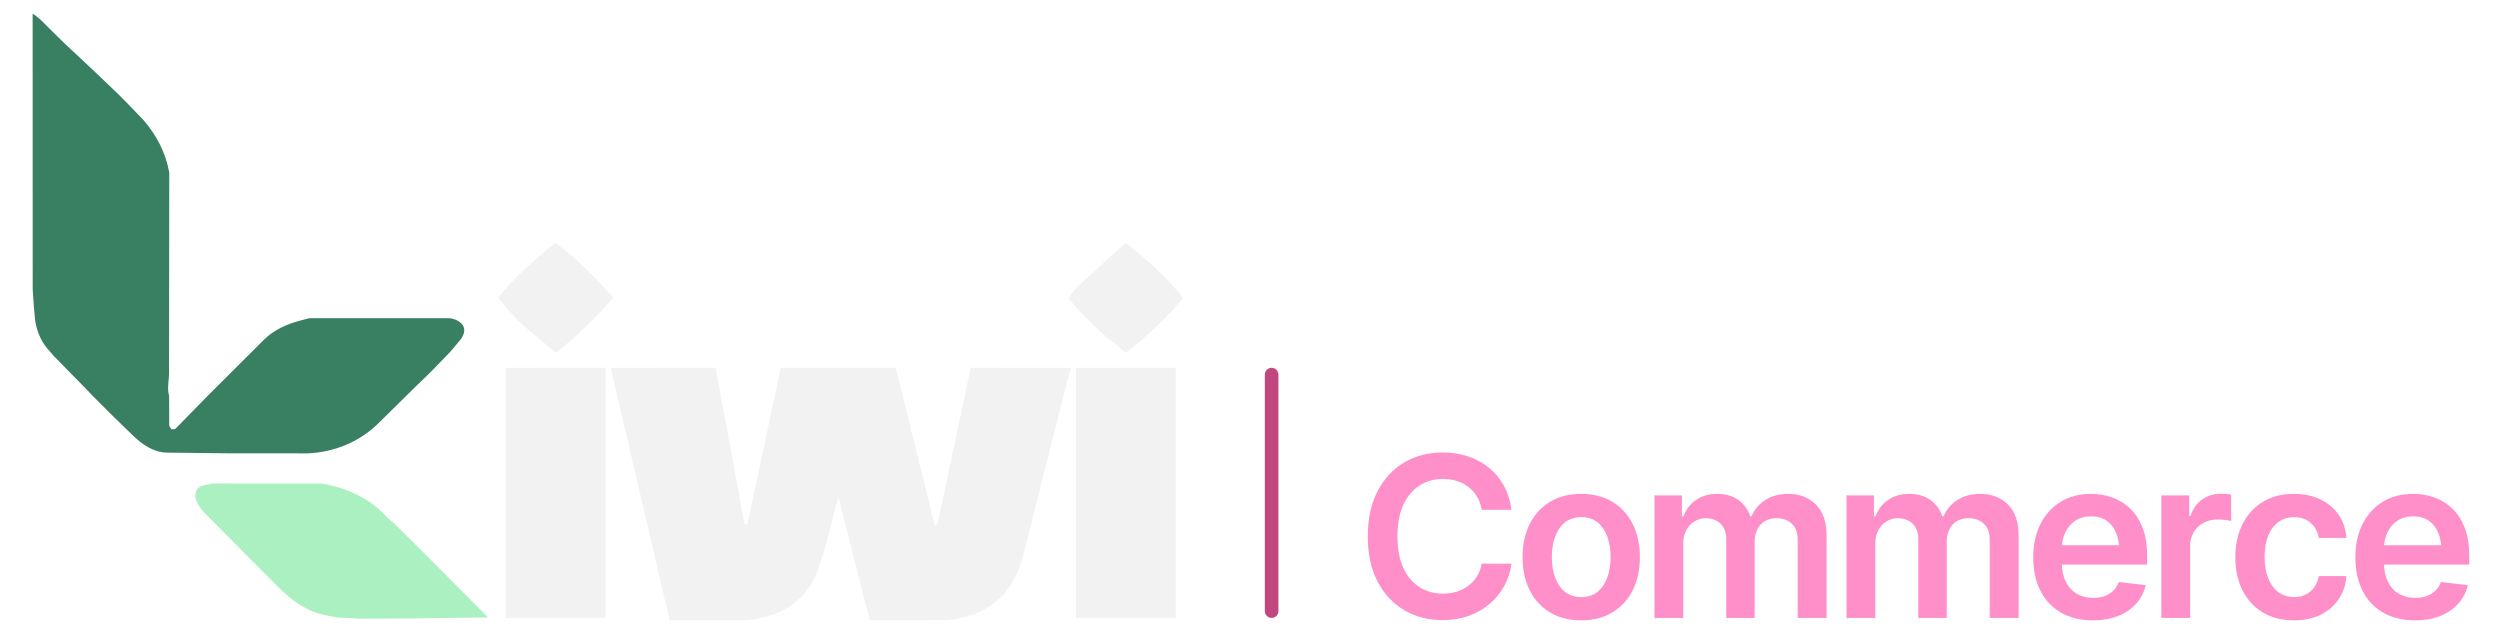
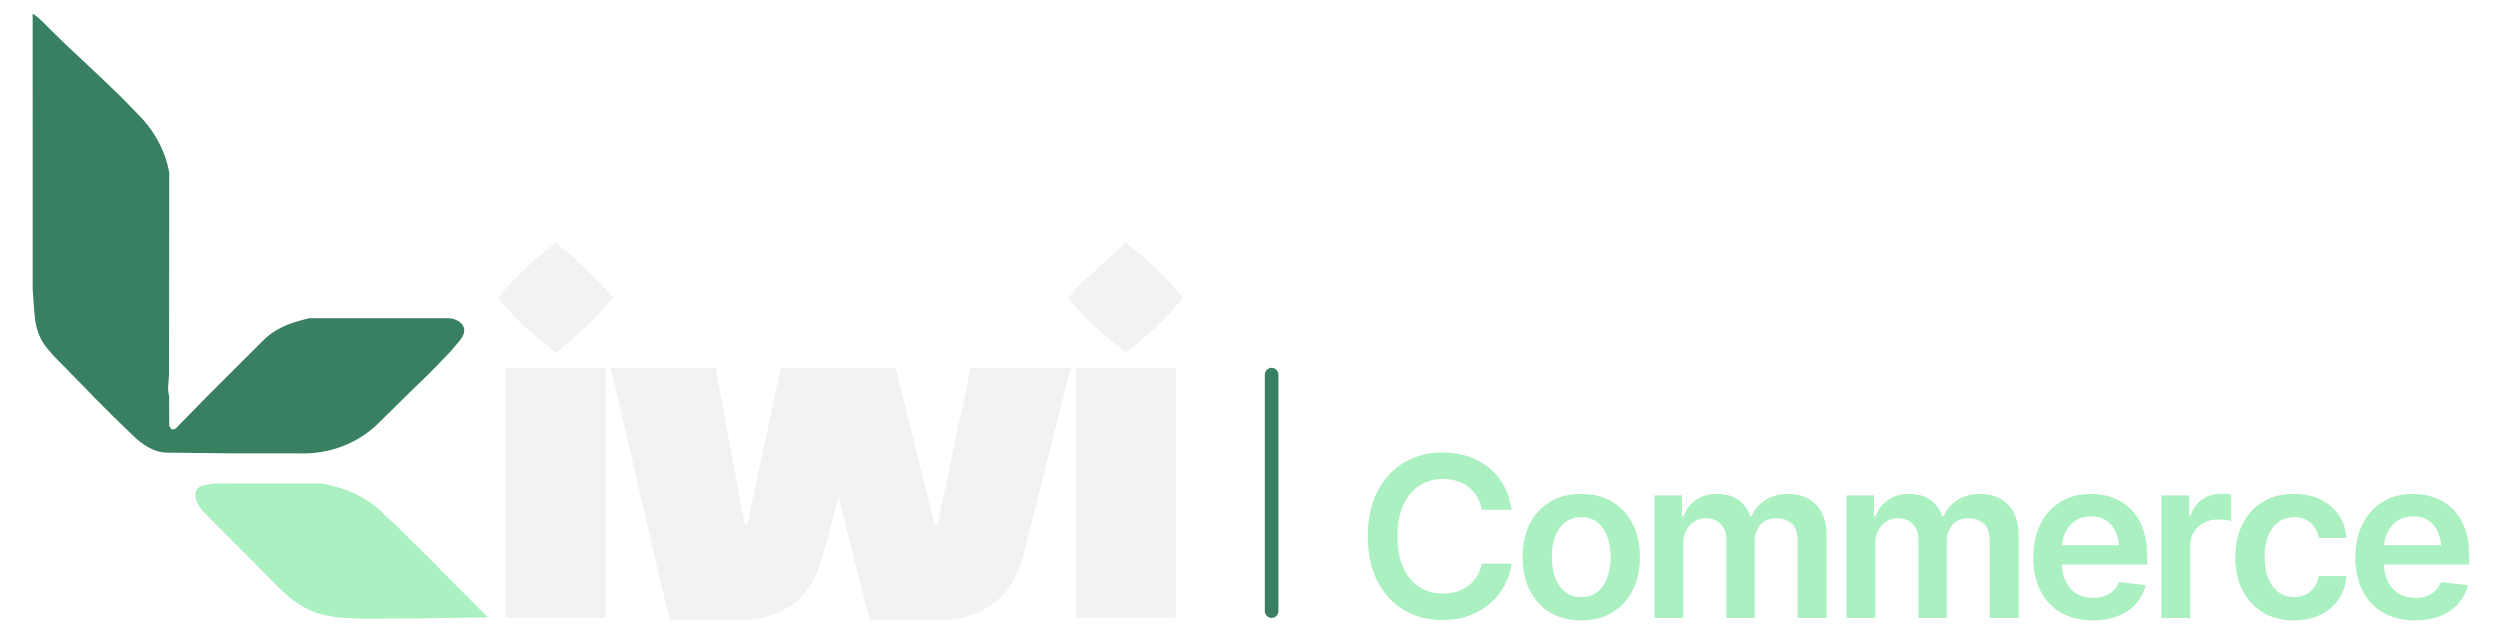
<svg xmlns="http://www.w3.org/2000/svg" viewBox="183.73 209.36 1838.21 466.1" width="1200" role="img" aria-label="Kiwi Commerce">
  <path d="M936.22,617.13c-5.65,21.38-15.28,34.72-35.18,43.42-7.85,2.76-15.9,4.78-24.52,4.79l-53.27.1-23.09-90.89-9.72,37.55-6.73,20.19c-5.76,12.8-15.58,22.35-28.6,27.76-8.32,3.28-17.02,5.29-26.27,5.31l-52.72.1-43.35-185.6,77.18-.09,21.19,114.91,1.97.94,24.69-115.81h84.57s28.37,114.77,28.37,114.77c.3.62.68,1.27.93,1.11l1.39-.89,24.41-114.99,73.52.04-34.79,137.29Z" fill="#f2f2f2" />
  <path d="M523.83,448.17c2.8,4.07.39,8.72-2.04,11.59l-6.92,8.2-12.15,12.58-4.48,4.5-9.54,9.21-26.91,26.49c-13.72,13.51-32.33,21.18-51.96,21.98l-59.4-.05-43.82-.5c-10.07-.12-18.42-6.09-25.28-12.73l-14.14-13.71-15.35-15.34-4.41-4.66-24.1-24.55-4.53-5.24c-5.53-6.38-8.72-14.82-9.47-23.32l-.73-8.26-.83-12.12-.04-202.88c5.61,3.63,8.91,7.64,12.95,11.6l10.95,10.73,11.27,10.52,14.27,13.44,13.39,12.83,5.27,5.26,13.25,13.72c9.68,11.18,16.43,23.94,19.11,38.76l-.18,147.5c0,5.83-1.53,11.08.06,16.7l.11,22.14,1.47,2.24c.41.62,2.49.11,3.15-.23l23.04-23.57,41.91-41.81c7.24-7.22,16.82-11.47,26.42-14.03l6.82-1.81,102.47-.03c3.61,0,8.39,2.02,10.33,4.85Z" fill="#398063" />
  <polygon points="629.06 663.67 555.56 663.73 555.55 479.83 629.05 479.8" fill="#f2f2f2" />
  <polygon points="1048.27 663.68 974.76 663.72 974.76 479.84 1048.25 479.8" fill="#f2f2f2" />
  <path d="M449.72,664.29l-17.77-.88-8.67-1.66c-14.17-2.71-25.24-10.98-35.23-21.02l-54.1-54.41c-2.83-2.85-5.31-6.75-6.24-10.09-1.39-5.03,1.14-9.15,5.86-10.05l6.91-1.32,79.55.06c19.26,3.24,35.9,10.9,48.68,25.21l4.86,4.11,24.51,24.32,44.45,44.77-57.17.76-35.63.19Z" fill="#aaf0c1" />
  <path d="M996.52,456.43c-10.13-8.77-18.93-17.71-27.32-27.98l6.61-8.13,35.67-32.51c15.51,12.27,29.72,25.22,42.25,40.56-12.61,15.1-26.62,28.17-42.14,40.4l-15.07-12.35Z" fill="#f2f2f2" />
  <path d="M592.5,468.72l-20.4-16.97c-8.29-6.9-15.15-14.78-22.14-23.43,12.51-15.41,26.61-28,42.28-40.45,15.38,11.81,29.47,25.26,42.4,40.49-12.77,14.72-26.08,27.68-42.15,40.36Z" fill="#f2f2f2" />
-   <rect x="1113.73" y="479.8" width="10" height="183.9" rx="5" fill="#c1487e" />
-   <path d="M1244.38 665.311Q1228.622 665.311 1216.182 657.98Q1203.743 650.648 1196.588 636.863Q1189.434 623.078 1189.434 603.759Q1189.434 584.326 1196.637 570.501Q1203.839 556.676 1216.295 549.36Q1228.751 542.045 1244.38 542.045Q1254.339 542.045 1262.983 544.881Q1271.628 547.717 1278.38 553.139Q1285.131 558.561 1289.458 566.4Q1293.784 574.239 1295.137 584.229H1273.223Q1272.321 578.815 1269.815 574.61Q1267.31 570.404 1263.531 567.48Q1259.752 564.555 1254.999 563.033Q1250.246 561.51 1244.767 561.51Q1234.987 561.51 1227.397 566.416Q1219.808 571.323 1215.53 580.757Q1211.252 590.191 1211.252 603.759Q1211.252 617.471 1215.562 626.865Q1219.872 636.259 1227.429 641.052Q1234.987 645.846 1244.703 645.846Q1250.085 645.846 1254.79 644.404Q1259.495 642.962 1263.289 640.134Q1267.084 637.306 1269.654 633.23Q1272.224 629.153 1273.223 623.836H1295.137Q1293.945 632.456 1289.893 639.981Q1285.84 647.506 1279.25 653.186Q1272.659 658.866 1263.87 662.089Q1255.08 665.311 1244.38 665.311Z" fill="#ff8fc8" />
-   <path d="M1346.328 665.505Q1333.164 665.505 1323.48 659.688Q1313.795 653.871 1308.518 643.413Q1303.241 632.956 1303.241 619.098Q1303.241 605.096 1308.518 594.614Q1313.795 584.133 1323.48 578.316Q1333.164 572.499 1346.328 572.499Q1359.541 572.499 1369.225 578.316Q1378.909 584.133 1384.211 594.614Q1389.512 605.096 1389.512 619.098Q1389.512 632.956 1384.211 643.413Q1378.909 653.871 1369.225 659.688Q1359.541 665.505 1346.328 665.505ZM1346.393 648.392Q1353.676 648.392 1358.445 644.477Q1363.215 640.561 1365.599 633.882Q1367.984 627.203 1367.984 619.034Q1367.984 610.736 1365.599 604.081Q1363.215 597.426 1358.445 593.519Q1353.676 589.611 1346.393 589.611Q1339.174 589.611 1334.356 593.519Q1329.538 597.426 1327.154 604.081Q1324.769 610.736 1324.769 619.034Q1324.769 627.203 1327.154 633.882Q1329.538 640.561 1334.356 644.477Q1339.174 648.392 1346.393 648.392Z" fill="#ff8fc8" />
-   <path d="M1400.242 663.7V573.627H1420.416V589.031H1421.577Q1424.396 581.297 1430.906 576.898Q1437.416 572.499 1446.391 572.499Q1455.543 572.499 1461.836 576.93Q1468.128 581.361 1470.658 589.031H1471.624Q1474.654 581.506 1481.768 577.003Q1488.882 572.499 1498.663 572.499Q1511.07 572.499 1518.933 580.338Q1526.796 588.177 1526.796 603.243V663.7H1505.526V606.53Q1505.526 598.184 1501.047 594.284Q1496.568 590.385 1490.122 590.385Q1482.469 590.385 1478.191 595.179Q1473.913 599.972 1473.913 607.497V663.7H1453.029V605.66Q1453.029 598.715 1448.888 594.55Q1444.747 590.385 1438.012 590.385Q1433.42 590.385 1429.649 592.737Q1425.879 595.09 1423.647 599.247Q1421.415 603.404 1421.415 608.947V663.7Z" fill="#ff8fc8" />
-   <path d="M1541.442 663.7V573.627H1561.616V589.031H1562.776Q1565.596 581.297 1572.106 576.898Q1578.616 572.499 1587.591 572.499Q1596.743 572.499 1603.035 576.93Q1609.328 581.361 1611.857 589.031H1612.824Q1615.853 581.506 1622.967 577.003Q1630.081 572.499 1639.862 572.499Q1652.269 572.499 1660.133 580.338Q1667.996 588.177 1667.996 603.243V663.7H1646.726V606.53Q1646.726 598.184 1642.247 594.284Q1637.767 590.385 1631.322 590.385Q1623.668 590.385 1619.39 595.179Q1615.112 599.972 1615.112 607.497V663.7H1594.229V605.66Q1594.229 598.715 1590.088 594.55Q1585.947 590.385 1579.212 590.385Q1574.619 590.385 1570.849 592.737Q1567.078 595.09 1564.847 599.247Q1562.615 603.404 1562.615 608.947V663.7Z" fill="#ff8fc8" />
-   <path d="M1722.538 665.505Q1708.987 665.505 1699.134 659.817Q1689.28 654.129 1684.011 643.711Q1678.742 633.294 1678.742 619.195Q1678.742 605.305 1683.979 594.8Q1689.216 584.294 1698.747 578.396Q1708.278 572.499 1721.152 572.499Q1729.451 572.499 1736.911 575.174Q1744.372 577.848 1750.132 583.391Q1755.893 588.934 1759.18 597.523Q1762.467 606.111 1762.467 617.971V624.513H1688.636V610.268H1751.913L1742.035 614.458Q1742.035 606.852 1739.699 601.148Q1737.362 595.444 1732.746 592.238Q1728.129 589.031 1721.281 589.031Q1714.433 589.031 1709.624 592.262Q1704.814 595.493 1702.284 600.907Q1699.754 606.321 1699.754 613.008V622.901Q1699.754 631.167 1702.639 637Q1705.523 642.833 1710.727 645.903Q1715.932 648.972 1722.796 648.972Q1727.356 648.972 1731.094 647.659Q1734.832 646.346 1737.539 643.727Q1740.246 641.109 1741.648 637.306L1761.468 639.627Q1759.599 647.425 1754.386 653.25Q1749.174 659.075 1741.085 662.29Q1732.996 665.505 1722.538 665.505Z" fill="#ff8fc8" />
-   <path d="M1772.923 663.7V573.627H1793.42V588.741H1794.387Q1796.852 580.894 1802.886 576.648Q1808.921 572.402 1816.623 572.402Q1818.379 572.402 1820.571 572.555Q1822.762 572.708 1824.261 573.014V592.447Q1822.859 591.996 1819.958 591.658Q1817.058 591.319 1814.367 591.319Q1808.55 591.319 1803.942 593.817Q1799.333 596.315 1796.715 600.697Q1794.097 605.08 1794.097 610.816V663.7Z" fill="#ff8fc8" />
-   <path d="M1870.408 665.505Q1857.002 665.505 1847.342 659.567Q1837.682 653.629 1832.501 643.172Q1827.321 632.714 1827.321 619.098Q1827.321 605.289 1832.574 594.808Q1837.827 584.326 1847.487 578.412Q1857.147 572.499 1870.311 572.499Q1881.333 572.499 1889.768 576.519Q1898.203 580.539 1903.255 587.823Q1908.306 595.106 1909.015 604.887H1888.712Q1887.923 600.52 1885.603 597.056Q1883.282 593.591 1879.504 591.601Q1875.725 589.611 1870.601 589.611Q1864.059 589.611 1859.177 593.092Q1854.295 596.572 1851.572 603.106Q1848.849 609.64 1848.849 618.744Q1848.849 627.912 1851.523 634.575Q1854.198 641.238 1859.105 644.815Q1864.011 648.392 1870.601 648.392Q1877.61 648.392 1882.493 644.275Q1887.375 640.158 1888.712 632.923H1909.015Q1908.274 642.479 1903.384 649.826Q1898.493 657.174 1890.123 661.339Q1881.752 665.505 1870.408 665.505Z" fill="#ff8fc8" />
-   <path d="M1959.384 665.505Q1945.833 665.505 1935.98 659.817Q1926.126 654.129 1920.857 643.711Q1915.588 633.294 1915.588 619.195Q1915.588 605.305 1920.825 594.8Q1926.062 584.294 1935.593 578.396Q1945.124 572.499 1957.999 572.499Q1966.297 572.499 1973.758 575.174Q1981.218 577.848 1986.979 583.391Q1992.739 588.934 1996.026 597.523Q1999.313 606.111 1999.313 617.971V624.513H1925.482V610.268H1988.759L1978.881 614.458Q1978.881 606.852 1976.545 601.148Q1974.208 595.444 1969.592 592.238Q1964.976 589.031 1958.128 589.031Q1951.28 589.031 1946.47 592.262Q1941.66 595.493 1939.13 600.907Q1936.601 606.321 1936.601 613.008V622.901Q1936.601 631.167 1939.485 637Q1942.369 642.833 1947.574 645.903Q1952.778 648.972 1959.642 648.972Q1964.202 648.972 1967.94 647.659Q1971.679 646.346 1974.386 643.727Q1977.093 641.109 1978.495 637.306L1998.314 639.627Q1996.445 647.425 1991.232 653.25Q1986.02 659.075 1977.931 662.29Q1969.842 665.505 1959.384 665.505Z" fill="#ff8fc8" />
+   <rect x="1113.73" y="479.8" width="10" height="183.9" rx="5" fill="#398063" />
+   <path d="M1244.38 665.311Q1228.622 665.311 1216.182 657.98Q1203.743 650.648 1196.588 636.863Q1189.434 623.078 1189.434 603.759Q1189.434 584.326 1196.637 570.501Q1203.839 556.676 1216.295 549.36Q1228.751 542.045 1244.38 542.045Q1254.339 542.045 1262.983 544.881Q1271.628 547.717 1278.38 553.139Q1285.131 558.561 1289.458 566.4Q1293.784 574.239 1295.137 584.229H1273.223Q1272.321 578.815 1269.815 574.61Q1267.31 570.404 1263.531 567.48Q1259.752 564.555 1254.999 563.033Q1250.246 561.51 1244.767 561.51Q1234.987 561.51 1227.397 566.416Q1219.808 571.323 1215.53 580.757Q1211.252 590.191 1211.252 603.759Q1211.252 617.471 1215.562 626.865Q1219.872 636.259 1227.429 641.052Q1234.987 645.846 1244.703 645.846Q1250.085 645.846 1254.79 644.404Q1259.495 642.962 1263.289 640.134Q1267.084 637.306 1269.654 633.23Q1272.224 629.153 1273.223 623.836H1295.137Q1293.945 632.456 1289.893 639.981Q1285.84 647.506 1279.25 653.186Q1272.659 658.866 1263.87 662.089Q1255.08 665.311 1244.38 665.311Z" fill="#aaf0c1" />
+   <path d="M1346.328 665.505Q1333.164 665.505 1323.48 659.688Q1313.795 653.871 1308.518 643.413Q1303.241 632.956 1303.241 619.098Q1303.241 605.096 1308.518 594.614Q1313.795 584.133 1323.48 578.316Q1333.164 572.499 1346.328 572.499Q1359.541 572.499 1369.225 578.316Q1378.909 584.133 1384.211 594.614Q1389.512 605.096 1389.512 619.098Q1389.512 632.956 1384.211 643.413Q1378.909 653.871 1369.225 659.688Q1359.541 665.505 1346.328 665.505ZM1346.393 648.392Q1353.676 648.392 1358.445 644.477Q1363.215 640.561 1365.599 633.882Q1367.984 627.203 1367.984 619.034Q1367.984 610.736 1365.599 604.081Q1363.215 597.426 1358.445 593.519Q1353.676 589.611 1346.393 589.611Q1339.174 589.611 1334.356 593.519Q1329.538 597.426 1327.154 604.081Q1324.769 610.736 1324.769 619.034Q1324.769 627.203 1327.154 633.882Q1329.538 640.561 1334.356 644.477Q1339.174 648.392 1346.393 648.392Z" fill="#aaf0c1" />
+   <path d="M1400.242 663.7V573.627H1420.416V589.031H1421.577Q1424.396 581.297 1430.906 576.898Q1437.416 572.499 1446.391 572.499Q1455.543 572.499 1461.836 576.93Q1468.128 581.361 1470.658 589.031H1471.624Q1474.654 581.506 1481.768 577.003Q1488.882 572.499 1498.663 572.499Q1511.07 572.499 1518.933 580.338Q1526.796 588.177 1526.796 603.243V663.7H1505.526V606.53Q1505.526 598.184 1501.047 594.284Q1496.568 590.385 1490.122 590.385Q1482.469 590.385 1478.191 595.179Q1473.913 599.972 1473.913 607.497V663.7H1453.029V605.66Q1453.029 598.715 1448.888 594.55Q1444.747 590.385 1438.012 590.385Q1433.42 590.385 1429.649 592.737Q1425.879 595.09 1423.647 599.247Q1421.415 603.404 1421.415 608.947V663.7Z" fill="#aaf0c1" />
+   <path d="M1541.442 663.7V573.627H1561.616V589.031H1562.776Q1565.596 581.297 1572.106 576.898Q1578.616 572.499 1587.591 572.499Q1596.743 572.499 1603.035 576.93Q1609.328 581.361 1611.857 589.031H1612.824Q1615.853 581.506 1622.967 577.003Q1630.081 572.499 1639.862 572.499Q1652.269 572.499 1660.133 580.338Q1667.996 588.177 1667.996 603.243V663.7H1646.726V606.53Q1646.726 598.184 1642.247 594.284Q1637.767 590.385 1631.322 590.385Q1623.668 590.385 1619.39 595.179Q1615.112 599.972 1615.112 607.497V663.7H1594.229V605.66Q1594.229 598.715 1590.088 594.55Q1585.947 590.385 1579.212 590.385Q1574.619 590.385 1570.849 592.737Q1567.078 595.09 1564.847 599.247Q1562.615 603.404 1562.615 608.947V663.7Z" fill="#aaf0c1" />
+   <path d="M1722.538 665.505Q1708.987 665.505 1699.134 659.817Q1689.28 654.129 1684.011 643.711Q1678.742 633.294 1678.742 619.195Q1678.742 605.305 1683.979 594.8Q1689.216 584.294 1698.747 578.396Q1708.278 572.499 1721.152 572.499Q1729.451 572.499 1736.911 575.174Q1744.372 577.848 1750.132 583.391Q1755.893 588.934 1759.18 597.523Q1762.467 606.111 1762.467 617.971V624.513H1688.636V610.268H1751.913L1742.035 614.458Q1742.035 606.852 1739.699 601.148Q1737.362 595.444 1732.746 592.238Q1728.129 589.031 1721.281 589.031Q1714.433 589.031 1709.624 592.262Q1704.814 595.493 1702.284 600.907Q1699.754 606.321 1699.754 613.008V622.901Q1699.754 631.167 1702.639 637Q1705.523 642.833 1710.727 645.903Q1715.932 648.972 1722.796 648.972Q1727.356 648.972 1731.094 647.659Q1734.832 646.346 1737.539 643.727Q1740.246 641.109 1741.648 637.306L1761.468 639.627Q1759.599 647.425 1754.386 653.25Q1749.174 659.075 1741.085 662.29Q1732.996 665.505 1722.538 665.505Z" fill="#aaf0c1" />
+   <path d="M1772.923 663.7V573.627H1793.42V588.741H1794.387Q1796.852 580.894 1802.886 576.648Q1808.921 572.402 1816.623 572.402Q1818.379 572.402 1820.571 572.555Q1822.762 572.708 1824.261 573.014V592.447Q1822.859 591.996 1819.958 591.658Q1817.058 591.319 1814.367 591.319Q1808.55 591.319 1803.942 593.817Q1799.333 596.315 1796.715 600.697Q1794.097 605.08 1794.097 610.816V663.7Z" fill="#aaf0c1" />
+   <path d="M1870.408 665.505Q1857.002 665.505 1847.342 659.567Q1837.682 653.629 1832.501 643.172Q1827.321 632.714 1827.321 619.098Q1827.321 605.289 1832.574 594.808Q1837.827 584.326 1847.487 578.412Q1857.147 572.499 1870.311 572.499Q1881.333 572.499 1889.768 576.519Q1898.203 580.539 1903.255 587.823Q1908.306 595.106 1909.015 604.887H1888.712Q1887.923 600.52 1885.603 597.056Q1883.282 593.591 1879.504 591.601Q1875.725 589.611 1870.601 589.611Q1864.059 589.611 1859.177 593.092Q1854.295 596.572 1851.572 603.106Q1848.849 609.64 1848.849 618.744Q1848.849 627.912 1851.523 634.575Q1854.198 641.238 1859.105 644.815Q1864.011 648.392 1870.601 648.392Q1877.61 648.392 1882.493 644.275Q1887.375 640.158 1888.712 632.923H1909.015Q1908.274 642.479 1903.384 649.826Q1898.493 657.174 1890.123 661.339Q1881.752 665.505 1870.408 665.505Z" fill="#aaf0c1" />
+   <path d="M1959.384 665.505Q1945.833 665.505 1935.98 659.817Q1926.126 654.129 1920.857 643.711Q1915.588 633.294 1915.588 619.195Q1915.588 605.305 1920.825 594.8Q1926.062 584.294 1935.593 578.396Q1945.124 572.499 1957.999 572.499Q1966.297 572.499 1973.758 575.174Q1981.218 577.848 1986.979 583.391Q1992.739 588.934 1996.026 597.523Q1999.313 606.111 1999.313 617.971V624.513H1925.482V610.268H1988.759L1978.881 614.458Q1978.881 606.852 1976.545 601.148Q1974.208 595.444 1969.592 592.238Q1964.976 589.031 1958.128 589.031Q1951.28 589.031 1946.47 592.262Q1941.66 595.493 1939.13 600.907Q1936.601 606.321 1936.601 613.008V622.901Q1936.601 631.167 1939.485 637Q1942.369 642.833 1947.574 645.903Q1952.778 648.972 1959.642 648.972Q1964.202 648.972 1967.94 647.659Q1971.679 646.346 1974.386 643.727Q1977.093 641.109 1978.495 637.306L1998.314 639.627Q1996.445 647.425 1991.232 653.25Q1986.02 659.075 1977.931 662.29Q1969.842 665.505 1959.384 665.505Z" fill="#aaf0c1" />
</svg>
